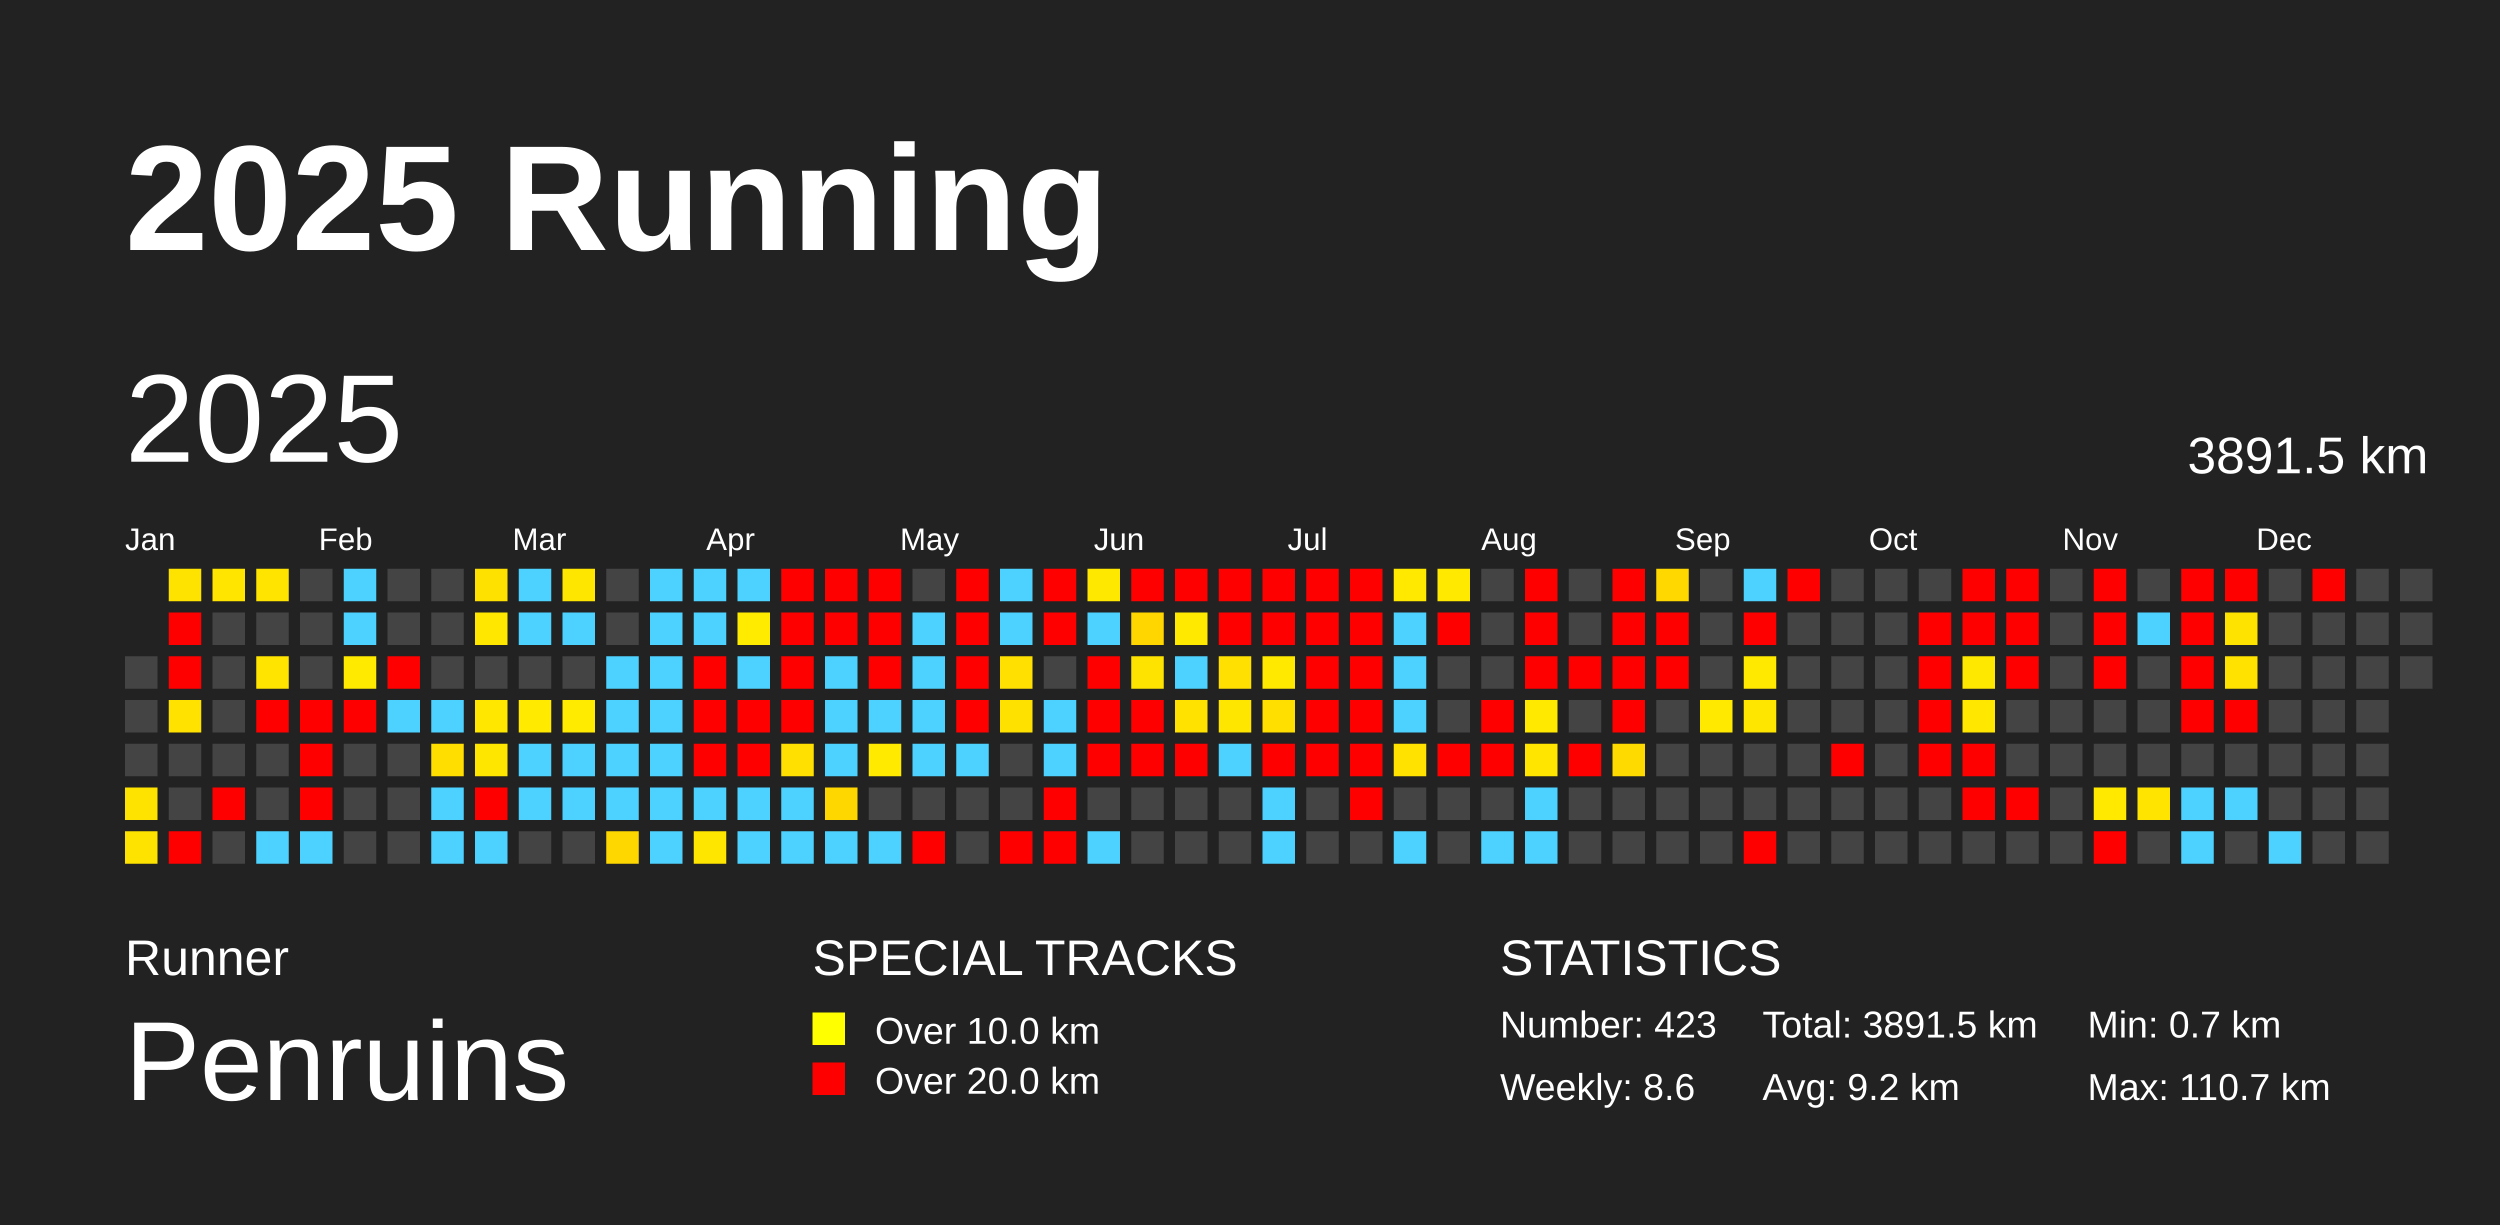
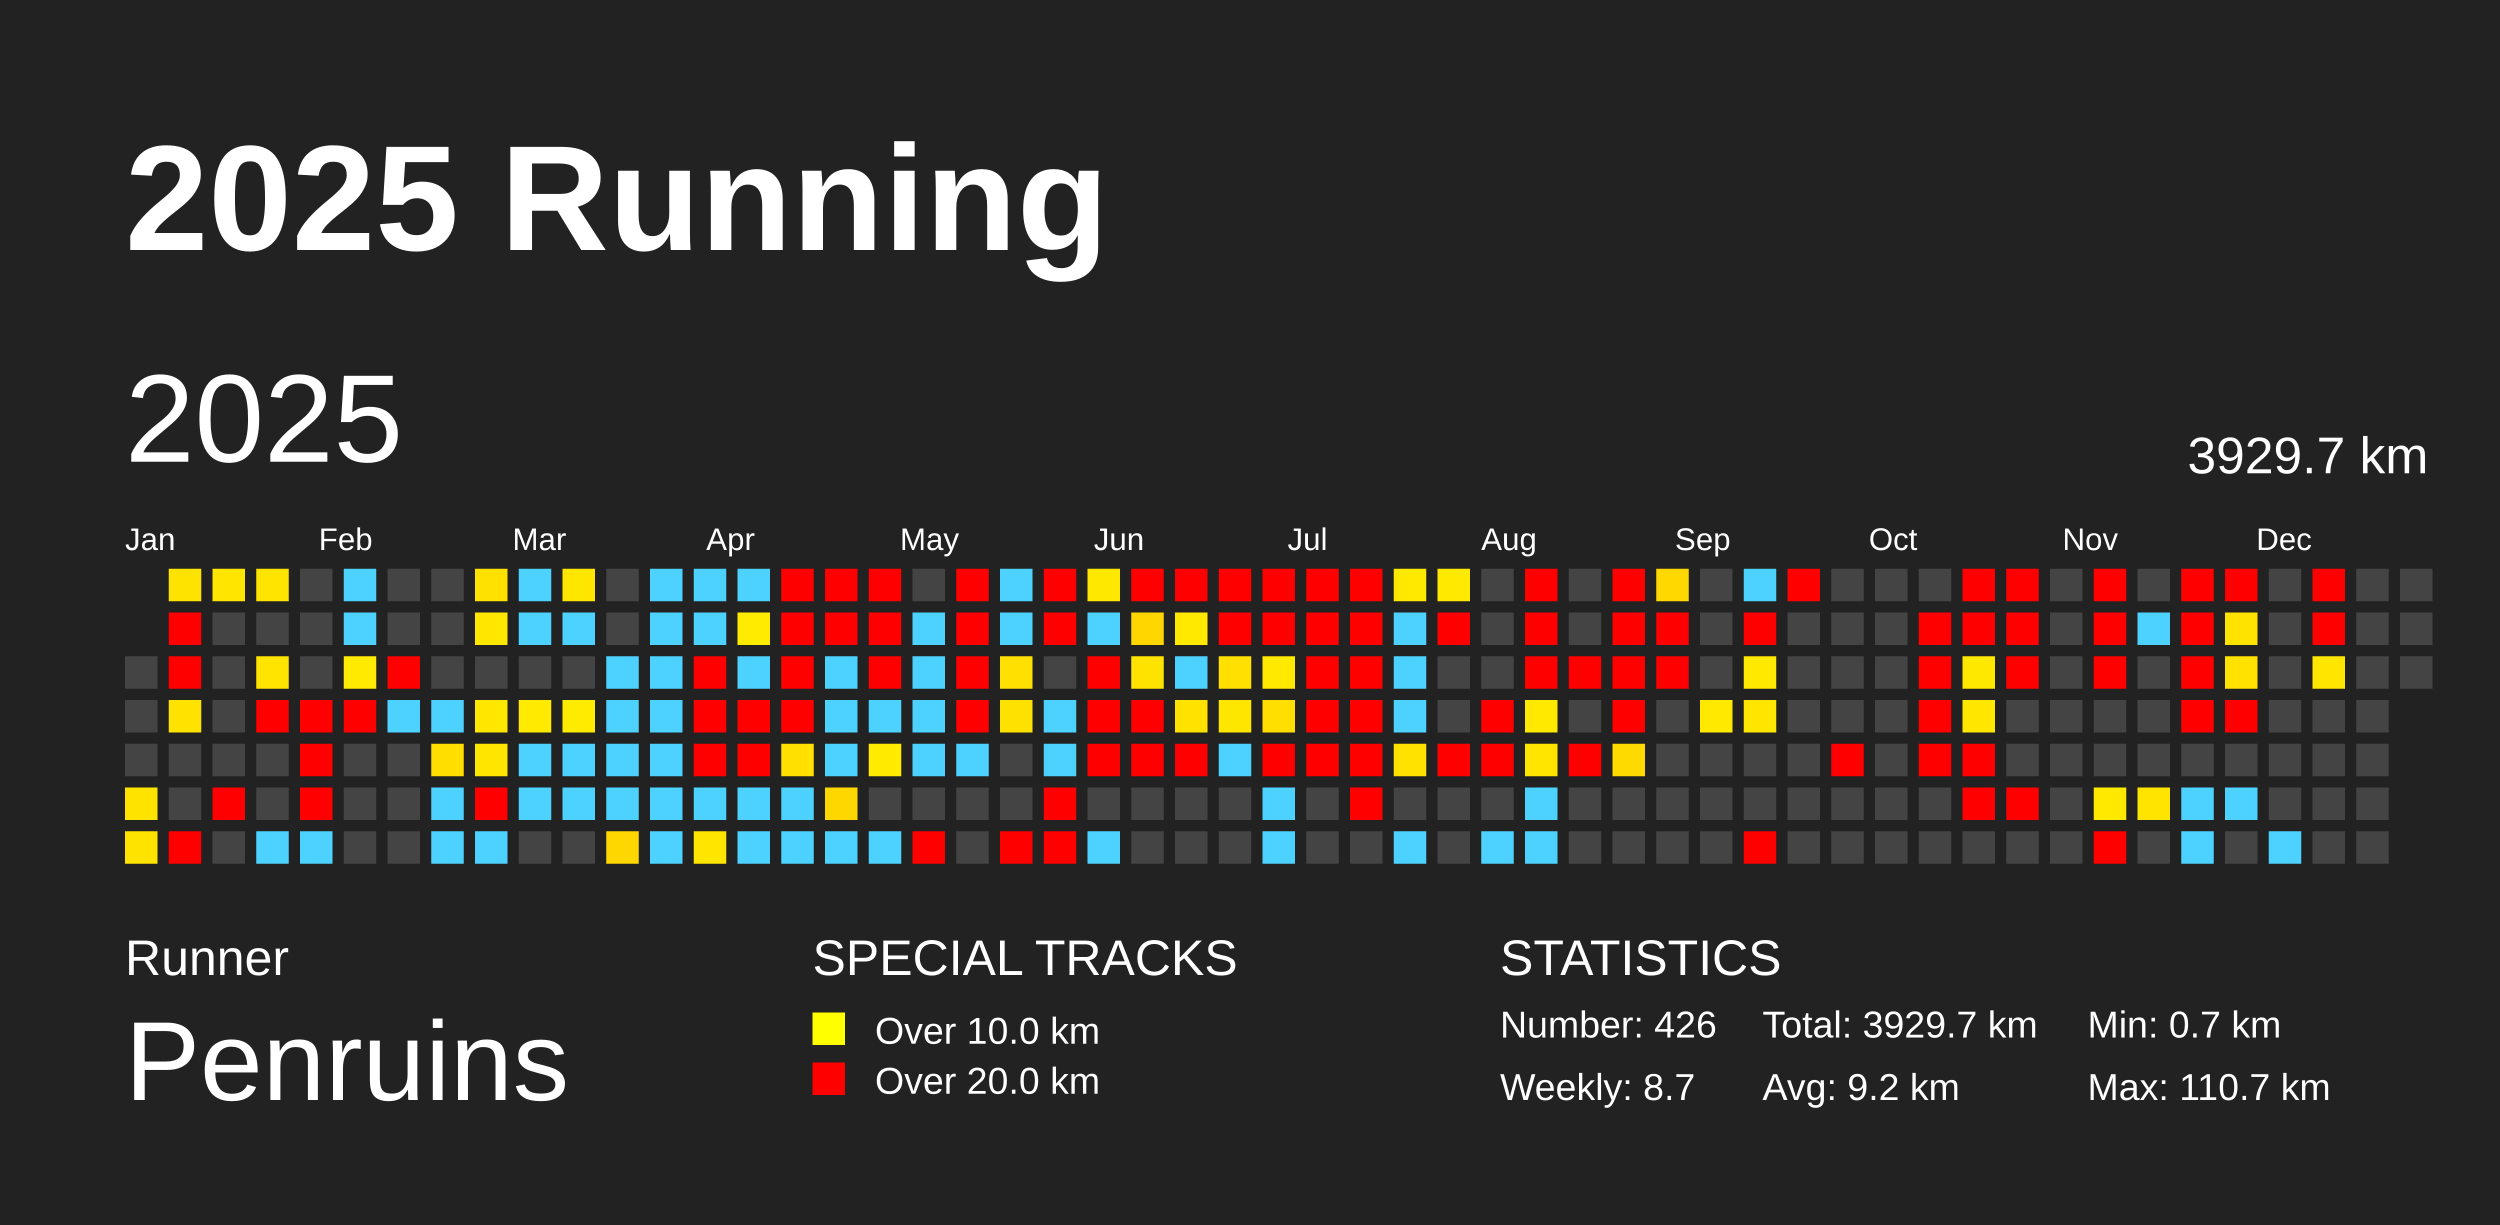
<svg xmlns="http://www.w3.org/2000/svg" baseProfile="full" height="98mm" version="1.1" viewBox="0,0,200,98" width="200mm">
  <defs />
  <rect fill="#222222" height="98" width="200" x="0" y="0" />
  <text fill="#FFFFFF" style="font-size:12px; font-family:Arial; font-weight:bold;" x="10" y="20">2025 Running</text>
  <text fill="#FFFFFF" style="font-size:4px; font-family:Arial" x="10" y="78">Runner</text>
  <text fill="#FFFFFF" style="font-size:9px; font-family:Arial" x="10" y="88">Penruins</text>
  <text fill="#FFFFFF" style="font-size:4px; font-family:Arial" x="65" y="78">SPECIAL TRACKS</text>
  <rect fill="yellow" height="2.6" width="2.6" x="65" y="81" />
  <text fill="#FFFFFF" style="font-size:3px; font-family:Arial" x="70" y="83.5">Over 10.0 km</text>
  <rect fill="red" height="2.6" width="2.6" x="65" y="85" />
  <text fill="#FFFFFF" style="font-size:3px; font-family:Arial" x="70" y="87.5">Over 20.0 km</text>
  <text fill="#FFFFFF" style="font-size:4px; font-family:Arial" x="120" y="78">STATISTICS</text>
-   <text fill="#FFFFFF" style="font-size:3px; font-family:Arial" x="120" y="83">Number: 423</text>
-   <text fill="#FFFFFF" style="font-size:3px; font-family:Arial" x="120" y="88">Weekly: 8.6</text>
-   <text fill="#FFFFFF" style="font-size:3px; font-family:Arial" x="141" y="83">Total: 3891.5 km</text>
+   <text fill="#FFFFFF" style="font-size:3px; font-family:Arial" x="120" y="83">Number: 426</text>
+   <text fill="#FFFFFF" style="font-size:3px; font-family:Arial" x="120" y="88">Weekly: 8.7</text>
+   <text fill="#FFFFFF" style="font-size:3px; font-family:Arial" x="141" y="83">Total: 3929.7 km</text>
  <text fill="#FFFFFF" style="font-size:3px; font-family:Arial" x="141" y="88">Avg: 9.2 km</text>
  <text fill="#FFFFFF" style="font-size:3px; font-family:Arial" x="167" y="83">Min: 0.7 km</text>
  <text fill="#FFFFFF" style="font-size:3px; font-family:Arial" x="167" y="88">Max: 110.7 km</text>
  <text dominant-baseline="hanging" fill="#FFFFFF" style="font-size:10.0px; font-family:Arial;" x="10" y="30">2025</text>
-   <text dominant-baseline="hanging" fill="#FFFFFF" style="font-size:4.125px; font-family:Arial;" x="175" y="35">3891.5 km</text>
+   <text dominant-baseline="hanging" fill="#FFFFFF" style="font-size:4.125px; font-family:Arial;" x="175" y="35">3929.7 km</text>
  <text fill="#FFFFFF" style="font-size:2.5px; font-family:Arial" x="10.0" y="44">Jan</text>
  <text fill="#FFFFFF" style="font-size:2.5px; font-family:Arial" x="25.5" y="44">Feb</text>
  <text fill="#FFFFFF" style="font-size:2.5px; font-family:Arial" x="41.0" y="44">Mar</text>
  <text fill="#FFFFFF" style="font-size:2.5px; font-family:Arial" x="56.5" y="44">Apr</text>
  <text fill="#FFFFFF" style="font-size:2.5px; font-family:Arial" x="72.0" y="44">May</text>
  <text fill="#FFFFFF" style="font-size:2.5px; font-family:Arial" x="87.5" y="44">Jun</text>
  <text fill="#FFFFFF" style="font-size:2.5px; font-family:Arial" x="103.0" y="44">Jul</text>
  <text fill="#FFFFFF" style="font-size:2.5px; font-family:Arial" x="118.5" y="44">Aug</text>
  <text fill="#FFFFFF" style="font-size:2.5px; font-family:Arial" x="134.0" y="44">Sep</text>
  <text fill="#FFFFFF" style="font-size:2.5px; font-family:Arial" x="149.5" y="44">Oct</text>
  <text fill="#FFFFFF" style="font-size:2.5px; font-family:Arial" x="165.0" y="44">Nov</text>
  <text fill="#FFFFFF" style="font-size:2.5px; font-family:Arial" x="180.5" y="44">Dec</text>
  <rect fill="#444444" height="2.6" width="2.6" x="10.0" y="52.5" />
  <rect fill="#444444" height="2.6" width="2.6" x="10.0" y="56.0" />
  <rect fill="#444444" height="2.6" width="2.6" x="10.0" y="59.5" />
  <rect fill="#ffe300" height="2.6" width="2.6" x="10.0" y="63.0" />
  <rect fill="#ffe300" height="2.6" width="2.6" x="10.0" y="66.5" />
  <rect fill="#ffe300" height="2.6" width="2.6" x="13.5" y="45.5" />
  <rect fill="red" height="2.6" width="2.6" x="13.5" y="49.0" />
  <rect fill="red" height="2.6" width="2.6" x="13.5" y="52.5" />
  <rect fill="#ffe200" height="2.6" width="2.6" x="13.5" y="56.0" />
  <rect fill="#444444" height="2.6" width="2.6" x="13.5" y="59.5" />
  <rect fill="#444444" height="2.6" width="2.6" x="13.5" y="63.0" />
  <rect fill="red" height="2.6" width="2.6" x="13.5" y="66.5" />
  <rect fill="#ffe500" height="2.6" width="2.6" x="17.0" y="45.5" />
  <rect fill="#444444" height="2.6" width="2.6" x="17.0" y="49.0" />
  <rect fill="#444444" height="2.6" width="2.6" x="17.0" y="52.5" />
  <rect fill="#444444" height="2.6" width="2.6" x="17.0" y="56.0" />
  <rect fill="#444444" height="2.6" width="2.6" x="17.0" y="59.5" />
  <rect fill="red" height="2.6" width="2.6" x="17.0" y="63.0" />
  <rect fill="#444444" height="2.6" width="2.6" x="17.0" y="66.5" />
  <rect fill="#ffe400" height="2.6" width="2.6" x="20.5" y="45.5" />
  <rect fill="#444444" height="2.6" width="2.6" x="20.5" y="49.0" />
  <rect fill="#ffe400" height="2.6" width="2.6" x="20.5" y="52.5" />
  <rect fill="red" height="2.6" width="2.6" x="20.5" y="56.0" />
  <rect fill="#444444" height="2.6" width="2.6" x="20.5" y="59.5" />
  <rect fill="#444444" height="2.6" width="2.6" x="20.5" y="63.0" />
  <rect fill="#4dd2ff" height="2.6" width="2.6" x="20.5" y="66.5" />
  <rect fill="#444444" height="2.6" width="2.6" x="24.0" y="45.5" />
  <rect fill="#444444" height="2.6" width="2.6" x="24.0" y="49.0" />
  <rect fill="#444444" height="2.6" width="2.6" x="24.0" y="52.5" />
  <rect fill="red" height="2.6" width="2.6" x="24.0" y="56.0" />
  <rect fill="red" height="2.6" width="2.6" x="24.0" y="59.5" />
  <rect fill="red" height="2.6" width="2.6" x="24.0" y="63.0" />
  <rect fill="#4dd2ff" height="2.6" width="2.6" x="24.0" y="66.5" />
  <rect fill="#4dd2ff" height="2.6" width="2.6" x="27.5" y="45.5" />
  <rect fill="#4dd2ff" height="2.6" width="2.6" x="27.5" y="49.0" />
  <rect fill="#ffea00" height="2.6" width="2.6" x="27.5" y="52.5" />
  <rect fill="red" height="2.6" width="2.6" x="27.5" y="56.0" />
  <rect fill="#444444" height="2.6" width="2.6" x="27.5" y="59.5" />
  <rect fill="#444444" height="2.6" width="2.6" x="27.5" y="63.0" />
  <rect fill="#444444" height="2.6" width="2.6" x="27.5" y="66.5" />
  <rect fill="#444444" height="2.6" width="2.6" x="31.0" y="45.5" />
  <rect fill="#444444" height="2.6" width="2.6" x="31.0" y="49.0" />
  <rect fill="red" height="2.6" width="2.6" x="31.0" y="52.5" />
  <rect fill="#4dd2ff" height="2.6" width="2.6" x="31.0" y="56.0" />
  <rect fill="#444444" height="2.6" width="2.6" x="31.0" y="59.5" />
  <rect fill="#444444" height="2.6" width="2.6" x="31.0" y="63.0" />
  <rect fill="#444444" height="2.6" width="2.6" x="31.0" y="66.5" />
  <rect fill="#444444" height="2.6" width="2.6" x="34.5" y="45.5" />
  <rect fill="#444444" height="2.6" width="2.6" x="34.5" y="49.0" />
  <rect fill="#444444" height="2.6" width="2.6" x="34.5" y="52.5" />
  <rect fill="#4dd2ff" height="2.6" width="2.6" x="34.5" y="56.0" />
  <rect fill="#ffde00" height="2.6" width="2.6" x="34.5" y="59.5" />
  <rect fill="#4dd2ff" height="2.6" width="2.6" x="34.5" y="63.0" />
  <rect fill="#4dd2ff" height="2.6" width="2.6" x="34.5" y="66.5" />
  <rect fill="#ffe100" height="2.6" width="2.6" x="38.0" y="45.5" />
  <rect fill="#ffe700" height="2.6" width="2.6" x="38.0" y="49.0" />
  <rect fill="#444444" height="2.6" width="2.6" x="38.0" y="52.5" />
  <rect fill="#ffe700" height="2.6" width="2.6" x="38.0" y="56.0" />
  <rect fill="#ffe600" height="2.6" width="2.6" x="38.0" y="59.5" />
  <rect fill="red" height="2.6" width="2.6" x="38.0" y="63.0" />
  <rect fill="#4dd2ff" height="2.6" width="2.6" x="38.0" y="66.5" />
  <rect fill="#4dd2ff" height="2.6" width="2.6" x="41.5" y="45.5" />
  <rect fill="#4dd2ff" height="2.6" width="2.6" x="41.5" y="49.0" />
  <rect fill="#444444" height="2.6" width="2.6" x="41.5" y="52.5" />
  <rect fill="#ffea00" height="2.6" width="2.6" x="41.5" y="56.0" />
  <rect fill="#4dd2ff" height="2.6" width="2.6" x="41.5" y="59.5" />
  <rect fill="#4dd2ff" height="2.6" width="2.6" x="41.5" y="63.0" />
  <rect fill="#444444" height="2.6" width="2.6" x="41.5" y="66.5" />
  <rect fill="#ffe600" height="2.6" width="2.6" x="45.0" y="45.5" />
  <rect fill="#4dd2ff" height="2.6" width="2.6" x="45.0" y="49.0" />
  <rect fill="#444444" height="2.6" width="2.6" x="45.0" y="52.5" />
  <rect fill="#ffeb00" height="2.6" width="2.6" x="45.0" y="56.0" />
  <rect fill="#4dd2ff" height="2.6" width="2.6" x="45.0" y="59.5" />
  <rect fill="#4dd2ff" height="2.6" width="2.6" x="45.0" y="63.0" />
  <rect fill="#444444" height="2.6" width="2.6" x="45.0" y="66.5" />
  <rect fill="#444444" height="2.6" width="2.6" x="48.5" y="45.5" />
  <rect fill="#444444" height="2.6" width="2.6" x="48.5" y="49.0" />
  <rect fill="#4dd2ff" height="2.6" width="2.6" x="48.5" y="52.5" />
  <rect fill="#4dd2ff" height="2.6" width="2.6" x="48.5" y="56.0" />
  <rect fill="#4dd2ff" height="2.6" width="2.6" x="48.5" y="59.5" />
  <rect fill="#4dd2ff" height="2.6" width="2.6" x="48.5" y="63.0" />
  <rect fill="#ffd700" height="2.6" width="2.6" x="48.5" y="66.5" />
  <rect fill="#4dd2ff" height="2.6" width="2.6" x="52.0" y="45.5" />
  <rect fill="#4dd2ff" height="2.6" width="2.6" x="52.0" y="49.0" />
  <rect fill="#4dd2ff" height="2.6" width="2.6" x="52.0" y="52.5" />
  <rect fill="#4dd2ff" height="2.6" width="2.6" x="52.0" y="56.0" />
  <rect fill="#4dd2ff" height="2.6" width="2.6" x="52.0" y="59.5" />
  <rect fill="#4dd2ff" height="2.6" width="2.6" x="52.0" y="63.0" />
  <rect fill="#4dd2ff" height="2.6" width="2.6" x="52.0" y="66.5" />
  <rect fill="#4dd2ff" height="2.6" width="2.6" x="55.5" y="45.5" />
  <rect fill="#4dd2ff" height="2.6" width="2.6" x="55.5" y="49.0" />
  <rect fill="red" height="2.6" width="2.6" x="55.5" y="52.5" />
  <rect fill="red" height="2.6" width="2.6" x="55.5" y="56.0" />
  <rect fill="red" height="2.6" width="2.6" x="55.5" y="59.5" />
  <rect fill="#4dd2ff" height="2.6" width="2.6" x="55.5" y="63.0" />
  <rect fill="#ffe600" height="2.6" width="2.6" x="55.5" y="66.5" />
  <rect fill="#4dd2ff" height="2.6" width="2.6" x="59.0" y="45.5" />
  <rect fill="#ffeb00" height="2.6" width="2.6" x="59.0" y="49.0" />
  <rect fill="#4dd2ff" height="2.6" width="2.6" x="59.0" y="52.5" />
  <rect fill="red" height="2.6" width="2.6" x="59.0" y="56.0" />
  <rect fill="red" height="2.6" width="2.6" x="59.0" y="59.5" />
  <rect fill="#4dd2ff" height="2.6" width="2.6" x="59.0" y="63.0" />
  <rect fill="#4dd2ff" height="2.6" width="2.6" x="59.0" y="66.5" />
  <rect fill="red" height="2.6" width="2.6" x="62.5" y="45.5" />
  <rect fill="red" height="2.6" width="2.6" x="62.5" y="49.0" />
  <rect fill="red" height="2.6" width="2.6" x="62.5" y="52.5" />
  <rect fill="red" height="2.6" width="2.6" x="62.5" y="56.0" />
  <rect fill="#ffe000" height="2.6" width="2.6" x="62.5" y="59.5" />
  <rect fill="#4dd2ff" height="2.6" width="2.6" x="62.5" y="63.0" />
  <rect fill="#4dd2ff" height="2.6" width="2.6" x="62.5" y="66.5" />
  <rect fill="red" height="2.6" width="2.6" x="66.0" y="45.5" />
  <rect fill="red" height="2.6" width="2.6" x="66.0" y="49.0" />
  <rect fill="#4dd2ff" height="2.6" width="2.6" x="66.0" y="52.5" />
  <rect fill="#4dd2ff" height="2.6" width="2.6" x="66.0" y="56.0" />
  <rect fill="#4dd2ff" height="2.6" width="2.6" x="66.0" y="59.5" />
  <rect fill="#ffd700" height="2.6" width="2.6" x="66.0" y="63.0" />
  <rect fill="#4dd2ff" height="2.6" width="2.6" x="66.0" y="66.5" />
  <rect fill="red" height="2.6" width="2.6" x="69.5" y="45.5" />
  <rect fill="red" height="2.6" width="2.6" x="69.5" y="49.0" />
  <rect fill="red" height="2.6" width="2.6" x="69.5" y="52.5" />
  <rect fill="#4dd2ff" height="2.6" width="2.6" x="69.5" y="56.0" />
  <rect fill="#ffea00" height="2.6" width="2.6" x="69.5" y="59.5" />
  <rect fill="#444444" height="2.6" width="2.6" x="69.5" y="63.0" />
  <rect fill="#4dd2ff" height="2.6" width="2.6" x="69.5" y="66.5" />
  <rect fill="#444444" height="2.6" width="2.6" x="73.0" y="45.5" />
  <rect fill="#4dd2ff" height="2.6" width="2.6" x="73.0" y="49.0" />
  <rect fill="#4dd2ff" height="2.6" width="2.6" x="73.0" y="52.5" />
  <rect fill="#4dd2ff" height="2.6" width="2.6" x="73.0" y="56.0" />
  <rect fill="#4dd2ff" height="2.6" width="2.6" x="73.0" y="59.5" />
  <rect fill="#444444" height="2.6" width="2.6" x="73.0" y="63.0" />
  <rect fill="red" height="2.6" width="2.6" x="73.0" y="66.5" />
  <rect fill="red" height="2.6" width="2.6" x="76.5" y="45.5" />
  <rect fill="red" height="2.6" width="2.6" x="76.5" y="49.0" />
  <rect fill="red" height="2.6" width="2.6" x="76.5" y="52.5" />
  <rect fill="red" height="2.6" width="2.6" x="76.5" y="56.0" />
  <rect fill="#4dd2ff" height="2.6" width="2.6" x="76.5" y="59.5" />
  <rect fill="#444444" height="2.6" width="2.6" x="76.5" y="63.0" />
  <rect fill="#444444" height="2.6" width="2.6" x="76.5" y="66.5" />
  <rect fill="#4dd2ff" height="2.6" width="2.6" x="80.0" y="45.5" />
  <rect fill="#4dd2ff" height="2.6" width="2.6" x="80.0" y="49.0" />
  <rect fill="#ffe000" height="2.6" width="2.6" x="80.0" y="52.5" />
  <rect fill="#ffe100" height="2.6" width="2.6" x="80.0" y="56.0" />
  <rect fill="#444444" height="2.6" width="2.6" x="80.0" y="59.5" />
  <rect fill="#444444" height="2.6" width="2.6" x="80.0" y="63.0" />
  <rect fill="red" height="2.6" width="2.6" x="80.0" y="66.5" />
  <rect fill="red" height="2.6" width="2.6" x="83.5" y="45.5" />
  <rect fill="red" height="2.6" width="2.6" x="83.5" y="49.0" />
  <rect fill="#444444" height="2.6" width="2.6" x="83.5" y="52.5" />
  <rect fill="#4dd2ff" height="2.6" width="2.6" x="83.5" y="56.0" />
  <rect fill="#4dd2ff" height="2.6" width="2.6" x="83.5" y="59.5" />
  <rect fill="red" height="2.6" width="2.6" x="83.5" y="63.0" />
  <rect fill="red" height="2.6" width="2.6" x="83.5" y="66.5" />
  <rect fill="#ffe800" height="2.6" width="2.6" x="87.0" y="45.5" />
  <rect fill="#4dd2ff" height="2.6" width="2.6" x="87.0" y="49.0" />
  <rect fill="red" height="2.6" width="2.6" x="87.0" y="52.5" />
  <rect fill="red" height="2.6" width="2.6" x="87.0" y="56.0" />
  <rect fill="red" height="2.6" width="2.6" x="87.0" y="59.5" />
  <rect fill="#444444" height="2.6" width="2.6" x="87.0" y="63.0" />
  <rect fill="#4dd2ff" height="2.6" width="2.6" x="87.0" y="66.5" />
  <rect fill="red" height="2.6" width="2.6" x="90.5" y="45.5" />
  <rect fill="#ffd600" height="2.6" width="2.6" x="90.5" y="49.0" />
  <rect fill="#ffe300" height="2.6" width="2.6" x="90.5" y="52.5" />
  <rect fill="red" height="2.6" width="2.6" x="90.5" y="56.0" />
  <rect fill="red" height="2.6" width="2.6" x="90.5" y="59.5" />
  <rect fill="#444444" height="2.6" width="2.6" x="90.5" y="63.0" />
  <rect fill="#444444" height="2.6" width="2.6" x="90.5" y="66.5" />
  <rect fill="red" height="2.6" width="2.6" x="94.0" y="45.5" />
  <rect fill="#ffe900" height="2.6" width="2.6" x="94.0" y="49.0" />
  <rect fill="#4dd2ff" height="2.6" width="2.6" x="94.0" y="52.5" />
  <rect fill="#ffe200" height="2.6" width="2.6" x="94.0" y="56.0" />
  <rect fill="red" height="2.6" width="2.6" x="94.0" y="59.5" />
  <rect fill="#444444" height="2.6" width="2.6" x="94.0" y="63.0" />
  <rect fill="#444444" height="2.6" width="2.6" x="94.0" y="66.5" />
  <rect fill="red" height="2.6" width="2.6" x="97.5" y="45.5" />
  <rect fill="red" height="2.6" width="2.6" x="97.5" y="49.0" />
  <rect fill="#ffe000" height="2.6" width="2.6" x="97.5" y="52.5" />
  <rect fill="#ffe600" height="2.6" width="2.6" x="97.5" y="56.0" />
  <rect fill="#4dd2ff" height="2.6" width="2.6" x="97.5" y="59.5" />
  <rect fill="#444444" height="2.6" width="2.6" x="97.5" y="63.0" />
  <rect fill="#444444" height="2.6" width="2.6" x="97.5" y="66.5" />
  <rect fill="red" height="2.6" width="2.6" x="101.0" y="45.5" />
  <rect fill="red" height="2.6" width="2.6" x="101.0" y="49.0" />
  <rect fill="#ffe900" height="2.6" width="2.6" x="101.0" y="52.5" />
  <rect fill="#ffdf00" height="2.6" width="2.6" x="101.0" y="56.0" />
  <rect fill="red" height="2.6" width="2.6" x="101.0" y="59.5" />
  <rect fill="#4dd2ff" height="2.6" width="2.6" x="101.0" y="63.0" />
  <rect fill="#4dd2ff" height="2.6" width="2.6" x="101.0" y="66.5" />
  <rect fill="red" height="2.6" width="2.6" x="104.5" y="45.5" />
  <rect fill="red" height="2.6" width="2.6" x="104.5" y="49.0" />
  <rect fill="red" height="2.6" width="2.6" x="104.5" y="52.5" />
  <rect fill="red" height="2.6" width="2.6" x="104.5" y="56.0" />
  <rect fill="red" height="2.6" width="2.6" x="104.5" y="59.5" />
  <rect fill="#444444" height="2.6" width="2.6" x="104.5" y="63.0" />
  <rect fill="#444444" height="2.6" width="2.6" x="104.5" y="66.5" />
  <rect fill="red" height="2.6" width="2.6" x="108.0" y="45.5" />
  <rect fill="red" height="2.6" width="2.6" x="108.0" y="49.0" />
  <rect fill="red" height="2.6" width="2.6" x="108.0" y="52.5" />
  <rect fill="red" height="2.6" width="2.6" x="108.0" y="56.0" />
  <rect fill="red" height="2.6" width="2.6" x="108.0" y="59.5" />
  <rect fill="red" height="2.6" width="2.6" x="108.0" y="63.0" />
  <rect fill="#444444" height="2.6" width="2.6" x="108.0" y="66.5" />
  <rect fill="#ffe900" height="2.6" width="2.6" x="111.5" y="45.5" />
  <rect fill="#4dd2ff" height="2.6" width="2.6" x="111.5" y="49.0" />
  <rect fill="#4dd2ff" height="2.6" width="2.6" x="111.5" y="52.5" />
  <rect fill="#4dd2ff" height="2.6" width="2.6" x="111.5" y="56.0" />
  <rect fill="#ffe200" height="2.6" width="2.6" x="111.5" y="59.5" />
  <rect fill="#444444" height="2.6" width="2.6" x="111.5" y="63.0" />
  <rect fill="#4dd2ff" height="2.6" width="2.6" x="111.5" y="66.5" />
  <rect fill="#ffe900" height="2.6" width="2.6" x="115.0" y="45.5" />
  <rect fill="red" height="2.6" width="2.6" x="115.0" y="49.0" />
  <rect fill="#444444" height="2.6" width="2.6" x="115.0" y="52.5" />
  <rect fill="#444444" height="2.6" width="2.6" x="115.0" y="56.0" />
  <rect fill="red" height="2.6" width="2.6" x="115.0" y="59.5" />
  <rect fill="#444444" height="2.6" width="2.6" x="115.0" y="63.0" />
  <rect fill="#444444" height="2.6" width="2.6" x="115.0" y="66.5" />
  <rect fill="#444444" height="2.6" width="2.6" x="118.5" y="45.5" />
  <rect fill="#444444" height="2.6" width="2.6" x="118.5" y="49.0" />
  <rect fill="#444444" height="2.6" width="2.6" x="118.5" y="52.5" />
  <rect fill="red" height="2.6" width="2.6" x="118.5" y="56.0" />
  <rect fill="red" height="2.6" width="2.6" x="118.5" y="59.5" />
  <rect fill="#444444" height="2.6" width="2.6" x="118.5" y="63.0" />
  <rect fill="#4dd2ff" height="2.6" width="2.6" x="118.5" y="66.5" />
  <rect fill="red" height="2.6" width="2.6" x="122.0" y="45.5" />
  <rect fill="red" height="2.6" width="2.6" x="122.0" y="49.0" />
  <rect fill="red" height="2.6" width="2.6" x="122.0" y="52.5" />
  <rect fill="#ffe900" height="2.6" width="2.6" x="122.0" y="56.0" />
  <rect fill="#ffe500" height="2.6" width="2.6" x="122.0" y="59.5" />
  <rect fill="#4dd2ff" height="2.6" width="2.6" x="122.0" y="63.0" />
  <rect fill="#4dd2ff" height="2.6" width="2.6" x="122.0" y="66.5" />
  <rect fill="#444444" height="2.6" width="2.6" x="125.5" y="45.5" />
  <rect fill="#444444" height="2.6" width="2.6" x="125.5" y="49.0" />
  <rect fill="red" height="2.6" width="2.6" x="125.5" y="52.5" />
  <rect fill="#444444" height="2.6" width="2.6" x="125.5" y="56.0" />
  <rect fill="red" height="2.6" width="2.6" x="125.5" y="59.5" />
  <rect fill="#444444" height="2.6" width="2.6" x="125.5" y="63.0" />
  <rect fill="#444444" height="2.6" width="2.6" x="125.5" y="66.5" />
  <rect fill="red" height="2.6" width="2.6" x="129.0" y="45.5" />
  <rect fill="red" height="2.6" width="2.6" x="129.0" y="49.0" />
  <rect fill="red" height="2.6" width="2.6" x="129.0" y="52.5" />
  <rect fill="red" height="2.6" width="2.6" x="129.0" y="56.0" />
  <rect fill="#ffda00" height="2.6" width="2.6" x="129.0" y="59.5" />
  <rect fill="#444444" height="2.6" width="2.6" x="129.0" y="63.0" />
  <rect fill="#444444" height="2.6" width="2.6" x="129.0" y="66.5" />
  <rect fill="#ffd800" height="2.6" width="2.6" x="132.5" y="45.5" />
  <rect fill="red" height="2.6" width="2.6" x="132.5" y="49.0" />
  <rect fill="red" height="2.6" width="2.6" x="132.5" y="52.5" />
  <rect fill="#444444" height="2.6" width="2.6" x="132.5" y="56.0" />
  <rect fill="#444444" height="2.6" width="2.6" x="132.5" y="59.5" />
  <rect fill="#444444" height="2.6" width="2.6" x="132.5" y="63.0" />
  <rect fill="#444444" height="2.6" width="2.6" x="132.5" y="66.5" />
  <rect fill="#444444" height="2.6" width="2.6" x="136.0" y="45.5" />
  <rect fill="#444444" height="2.6" width="2.6" x="136.0" y="49.0" />
  <rect fill="#444444" height="2.6" width="2.6" x="136.0" y="52.5" />
  <rect fill="#ffe900" height="2.6" width="2.6" x="136.0" y="56.0" />
  <rect fill="#444444" height="2.6" width="2.6" x="136.0" y="59.5" />
  <rect fill="#444444" height="2.6" width="2.6" x="136.0" y="63.0" />
  <rect fill="#444444" height="2.6" width="2.6" x="136.0" y="66.5" />
  <rect fill="#4dd2ff" height="2.6" width="2.6" x="139.5" y="45.5" />
  <rect fill="red" height="2.6" width="2.6" x="139.5" y="49.0" />
  <rect fill="#ffe900" height="2.6" width="2.6" x="139.5" y="52.5" />
  <rect fill="#ffe600" height="2.6" width="2.6" x="139.5" y="56.0" />
  <rect fill="#444444" height="2.6" width="2.6" x="139.5" y="59.5" />
  <rect fill="#444444" height="2.6" width="2.6" x="139.5" y="63.0" />
  <rect fill="red" height="2.6" width="2.6" x="139.5" y="66.5" />
  <rect fill="red" height="2.6" width="2.6" x="143.0" y="45.5" />
  <rect fill="#444444" height="2.6" width="2.6" x="143.0" y="49.0" />
  <rect fill="#444444" height="2.6" width="2.6" x="143.0" y="52.5" />
  <rect fill="#444444" height="2.6" width="2.6" x="143.0" y="56.0" />
  <rect fill="#444444" height="2.6" width="2.6" x="143.0" y="59.5" />
  <rect fill="#444444" height="2.6" width="2.6" x="143.0" y="63.0" />
  <rect fill="#444444" height="2.6" width="2.6" x="143.0" y="66.5" />
  <rect fill="#444444" height="2.6" width="2.6" x="146.5" y="45.5" />
  <rect fill="#444444" height="2.6" width="2.6" x="146.5" y="49.0" />
  <rect fill="#444444" height="2.6" width="2.6" x="146.5" y="52.5" />
  <rect fill="#444444" height="2.6" width="2.6" x="146.5" y="56.0" />
  <rect fill="red" height="2.6" width="2.6" x="146.5" y="59.5" />
  <rect fill="#444444" height="2.6" width="2.6" x="146.5" y="63.0" />
  <rect fill="#444444" height="2.6" width="2.6" x="146.5" y="66.5" />
  <rect fill="#444444" height="2.6" width="2.6" x="150.0" y="45.5" />
  <rect fill="#444444" height="2.6" width="2.6" x="150.0" y="49.0" />
  <rect fill="#444444" height="2.6" width="2.6" x="150.0" y="52.5" />
  <rect fill="#444444" height="2.6" width="2.6" x="150.0" y="56.0" />
  <rect fill="#444444" height="2.6" width="2.6" x="150.0" y="59.5" />
  <rect fill="#444444" height="2.6" width="2.6" x="150.0" y="63.0" />
  <rect fill="#444444" height="2.6" width="2.6" x="150.0" y="66.5" />
  <rect fill="#444444" height="2.6" width="2.6" x="153.5" y="45.5" />
  <rect fill="red" height="2.6" width="2.6" x="153.5" y="49.0" />
  <rect fill="red" height="2.6" width="2.6" x="153.5" y="52.5" />
  <rect fill="red" height="2.6" width="2.6" x="153.5" y="56.0" />
  <rect fill="red" height="2.6" width="2.6" x="153.5" y="59.5" />
  <rect fill="#444444" height="2.6" width="2.6" x="153.5" y="63.0" />
  <rect fill="#444444" height="2.6" width="2.6" x="153.5" y="66.5" />
  <rect fill="red" height="2.6" width="2.6" x="157.0" y="45.5" />
  <rect fill="red" height="2.6" width="2.6" x="157.0" y="49.0" />
  <rect fill="#ffe800" height="2.6" width="2.6" x="157.0" y="52.5" />
  <rect fill="#ffe700" height="2.6" width="2.6" x="157.0" y="56.0" />
  <rect fill="red" height="2.6" width="2.6" x="157.0" y="59.5" />
  <rect fill="red" height="2.6" width="2.6" x="157.0" y="63.0" />
  <rect fill="#444444" height="2.6" width="2.6" x="157.0" y="66.5" />
  <rect fill="red" height="2.6" width="2.6" x="160.5" y="45.5" />
  <rect fill="red" height="2.6" width="2.6" x="160.5" y="49.0" />
  <rect fill="red" height="2.6" width="2.6" x="160.5" y="52.5" />
  <rect fill="#444444" height="2.6" width="2.6" x="160.5" y="56.0" />
  <rect fill="#444444" height="2.6" width="2.6" x="160.5" y="59.5" />
  <rect fill="red" height="2.6" width="2.6" x="160.5" y="63.0" />
  <rect fill="#444444" height="2.6" width="2.6" x="160.5" y="66.5" />
  <rect fill="#444444" height="2.6" width="2.6" x="164.0" y="45.5" />
  <rect fill="#444444" height="2.6" width="2.6" x="164.0" y="49.0" />
  <rect fill="#444444" height="2.6" width="2.6" x="164.0" y="52.5" />
  <rect fill="#444444" height="2.6" width="2.6" x="164.0" y="56.0" />
  <rect fill="#444444" height="2.6" width="2.6" x="164.0" y="59.5" />
  <rect fill="#444444" height="2.6" width="2.6" x="164.0" y="63.0" />
  <rect fill="#444444" height="2.6" width="2.6" x="164.0" y="66.5" />
  <rect fill="red" height="2.6" width="2.6" x="167.5" y="45.5" />
  <rect fill="red" height="2.6" width="2.6" x="167.5" y="49.0" />
  <rect fill="red" height="2.6" width="2.6" x="167.5" y="52.5" />
  <rect fill="#444444" height="2.6" width="2.6" x="167.5" y="56.0" />
  <rect fill="#444444" height="2.6" width="2.6" x="167.5" y="59.5" />
  <rect fill="#ffe900" height="2.6" width="2.6" x="167.5" y="63.0" />
  <rect fill="red" height="2.6" width="2.6" x="167.5" y="66.5" />
  <rect fill="#444444" height="2.6" width="2.6" x="171.0" y="45.5" />
  <rect fill="#4dd2ff" height="2.6" width="2.6" x="171.0" y="49.0" />
  <rect fill="#444444" height="2.6" width="2.6" x="171.0" y="52.5" />
  <rect fill="#444444" height="2.6" width="2.6" x="171.0" y="56.0" />
  <rect fill="#444444" height="2.6" width="2.6" x="171.0" y="59.5" />
  <rect fill="#ffe400" height="2.6" width="2.6" x="171.0" y="63.0" />
  <rect fill="#444444" height="2.6" width="2.6" x="171.0" y="66.5" />
  <rect fill="red" height="2.6" width="2.6" x="174.5" y="45.5" />
  <rect fill="red" height="2.6" width="2.6" x="174.5" y="49.0" />
  <rect fill="red" height="2.6" width="2.6" x="174.5" y="52.5" />
  <rect fill="red" height="2.6" width="2.6" x="174.5" y="56.0" />
  <rect fill="#444444" height="2.6" width="2.6" x="174.5" y="59.5" />
  <rect fill="#4dd2ff" height="2.6" width="2.6" x="174.5" y="63.0" />
  <rect fill="#4dd2ff" height="2.6" width="2.6" x="174.5" y="66.5" />
  <rect fill="red" height="2.6" width="2.6" x="178.0" y="45.5" />
  <rect fill="#ffe300" height="2.6" width="2.6" x="178.0" y="49.0" />
  <rect fill="#ffe200" height="2.6" width="2.6" x="178.0" y="52.5" />
  <rect fill="red" height="2.6" width="2.6" x="178.0" y="56.0" />
  <rect fill="#444444" height="2.6" width="2.6" x="178.0" y="59.5" />
  <rect fill="#4dd2ff" height="2.6" width="2.6" x="178.0" y="63.0" />
  <rect fill="#444444" height="2.6" width="2.6" x="178.0" y="66.5" />
  <rect fill="#444444" height="2.6" width="2.6" x="181.5" y="45.5" />
  <rect fill="#444444" height="2.6" width="2.6" x="181.5" y="49.0" />
  <rect fill="#444444" height="2.6" width="2.6" x="181.5" y="52.5" />
  <rect fill="#444444" height="2.6" width="2.6" x="181.5" y="56.0" />
  <rect fill="#444444" height="2.6" width="2.6" x="181.5" y="59.5" />
  <rect fill="#444444" height="2.6" width="2.6" x="181.5" y="63.0" />
  <rect fill="#4dd2ff" height="2.6" width="2.6" x="181.5" y="66.5" />
  <rect fill="red" height="2.6" width="2.6" x="185.0" y="45.5" />
-   <rect fill="#444444" height="2.6" width="2.6" x="185.0" y="49.0" />
-   <rect fill="#444444" height="2.6" width="2.6" x="185.0" y="52.5" />
+   <rect fill="red" height="2.6" width="2.6" x="185.0" y="49.0" />
+   <rect fill="#ffe600" height="2.6" width="2.6" x="185.0" y="52.5" />
  <rect fill="#444444" height="2.6" width="2.6" x="185.0" y="56.0" />
  <rect fill="#444444" height="2.6" width="2.6" x="185.0" y="59.5" />
  <rect fill="#444444" height="2.6" width="2.6" x="185.0" y="63.0" />
  <rect fill="#444444" height="2.6" width="2.6" x="185.0" y="66.5" />
  <rect fill="#444444" height="2.6" width="2.6" x="188.5" y="45.5" />
  <rect fill="#444444" height="2.6" width="2.6" x="188.5" y="49.0" />
  <rect fill="#444444" height="2.6" width="2.6" x="188.5" y="52.5" />
  <rect fill="#444444" height="2.6" width="2.6" x="188.5" y="56.0" />
  <rect fill="#444444" height="2.6" width="2.6" x="188.5" y="59.5" />
  <rect fill="#444444" height="2.6" width="2.6" x="188.5" y="63.0" />
  <rect fill="#444444" height="2.6" width="2.6" x="188.5" y="66.5" />
  <rect fill="#444444" height="2.6" width="2.6" x="192.0" y="45.5" />
  <rect fill="#444444" height="2.6" width="2.6" x="192.0" y="49.0" />
  <rect fill="#444444" height="2.6" width="2.6" x="192.0" y="52.5" />
</svg>
